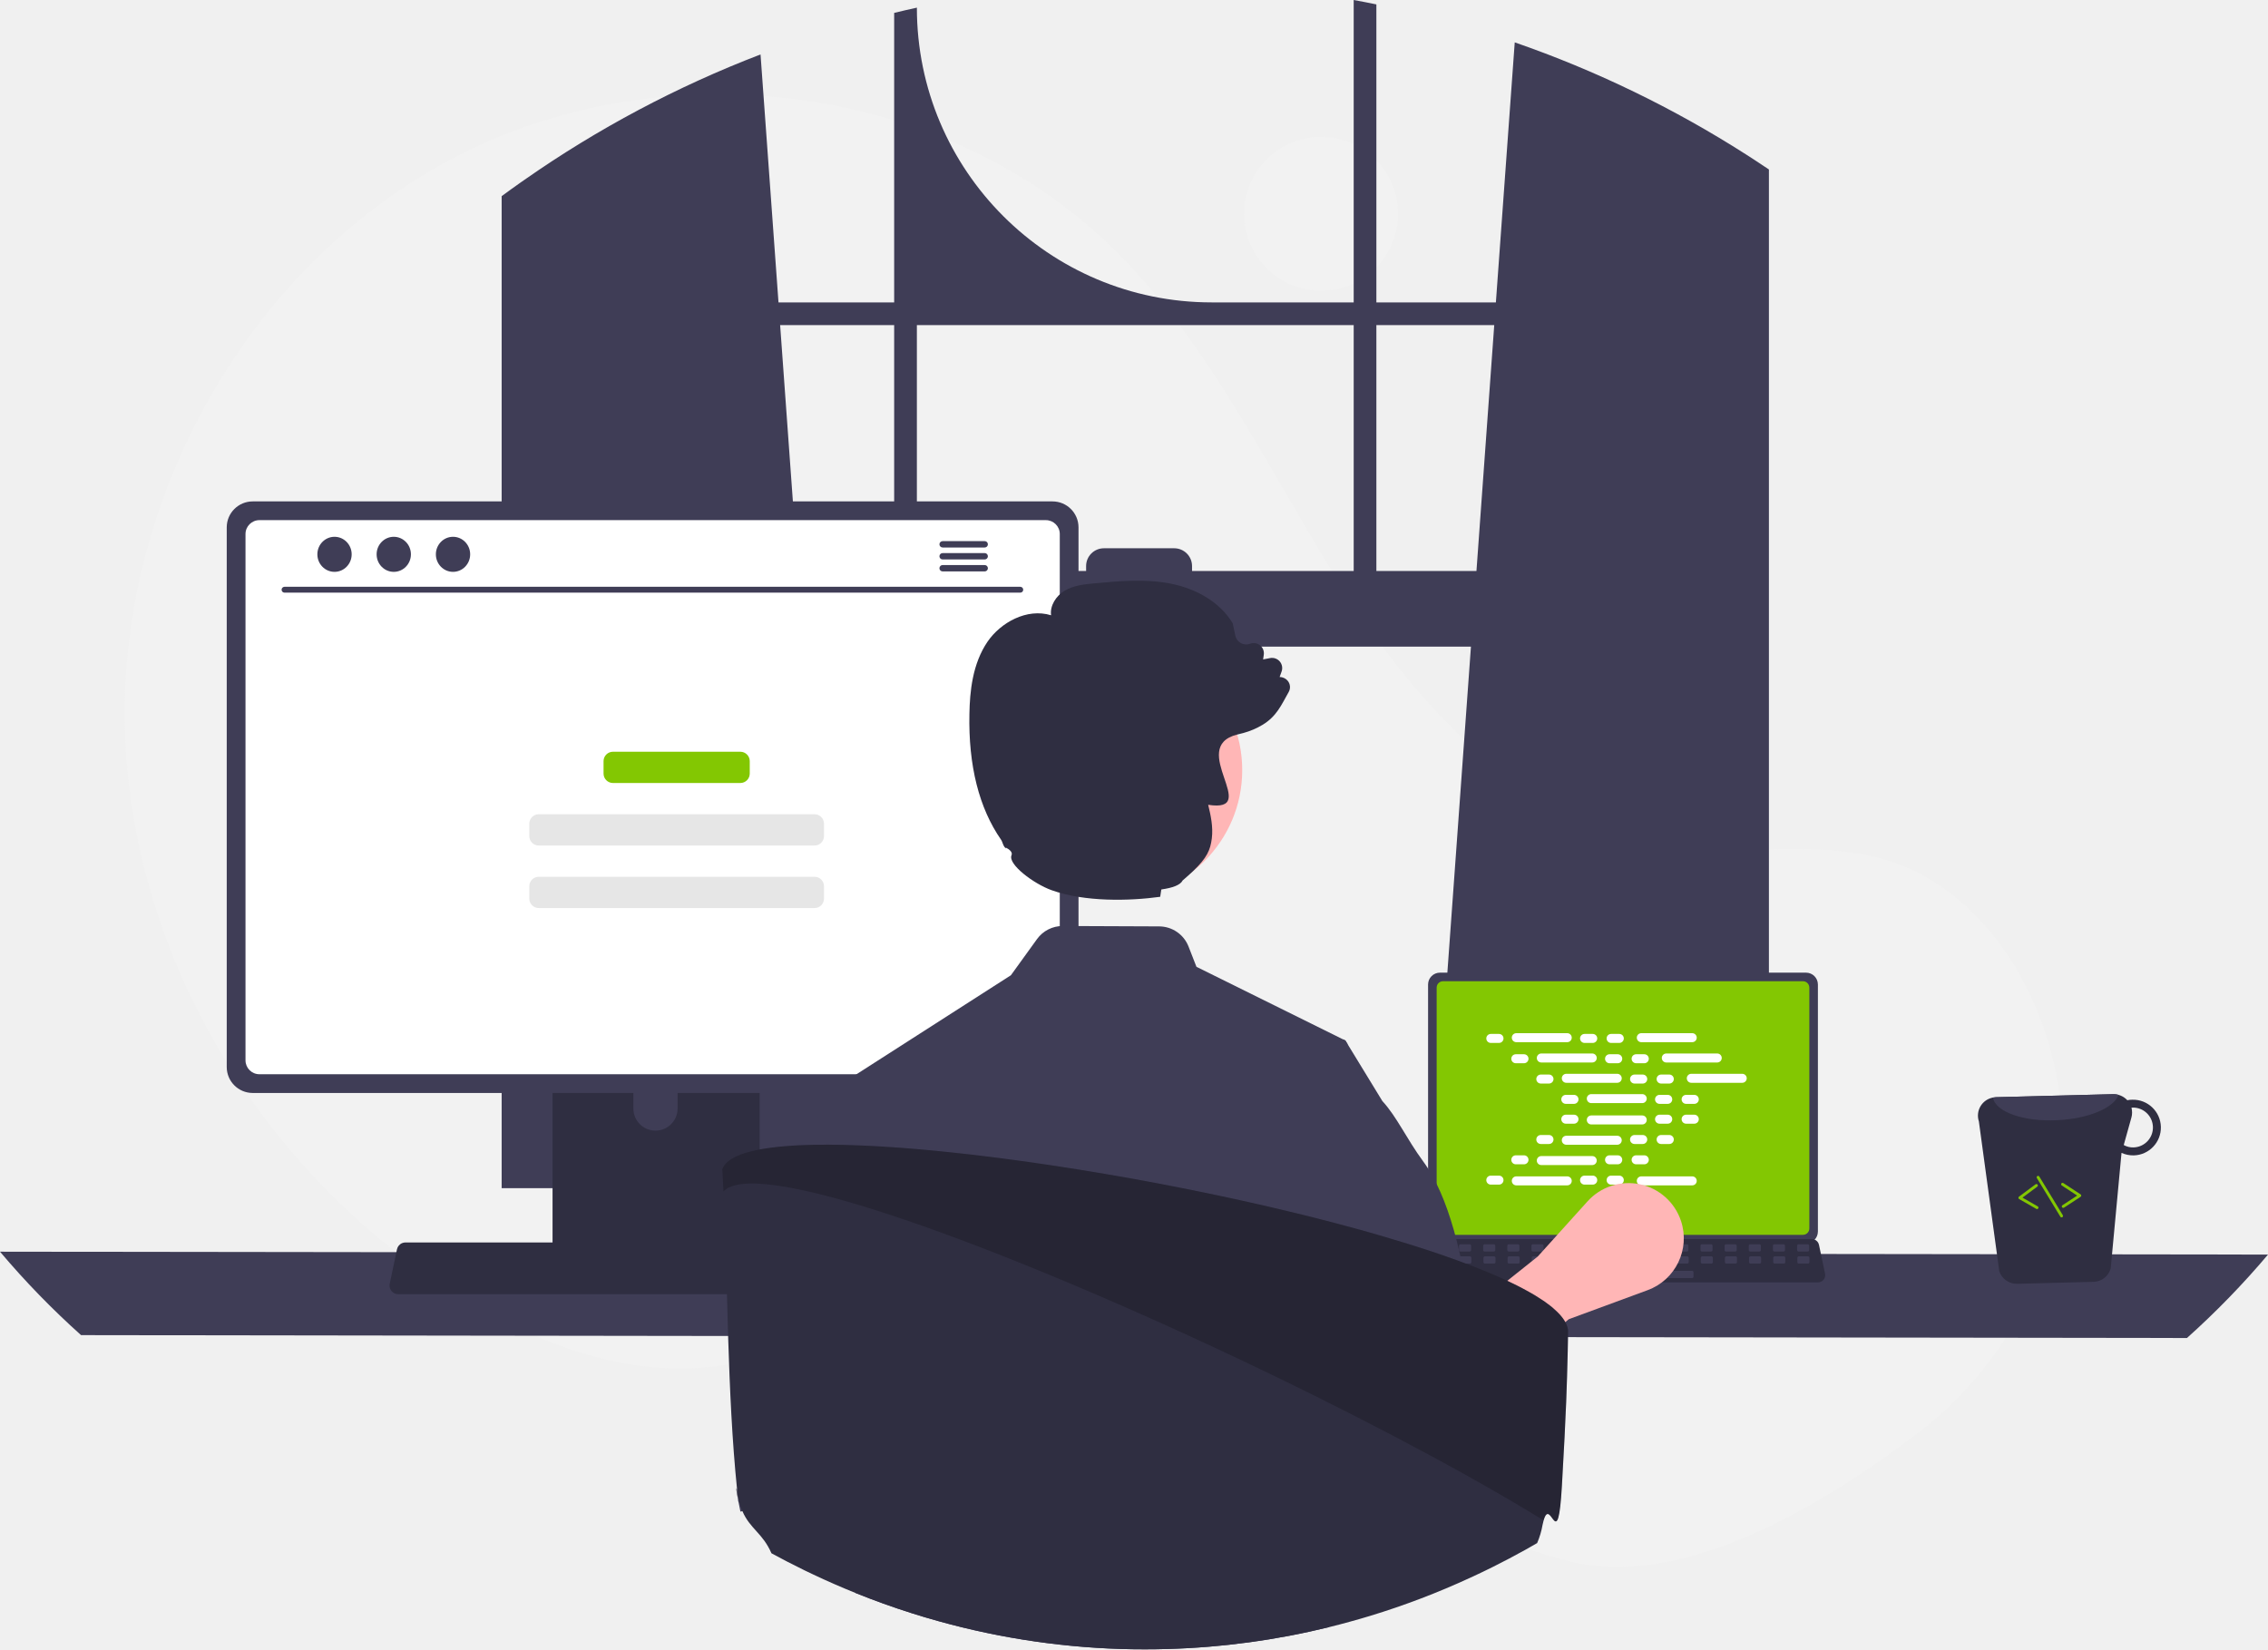
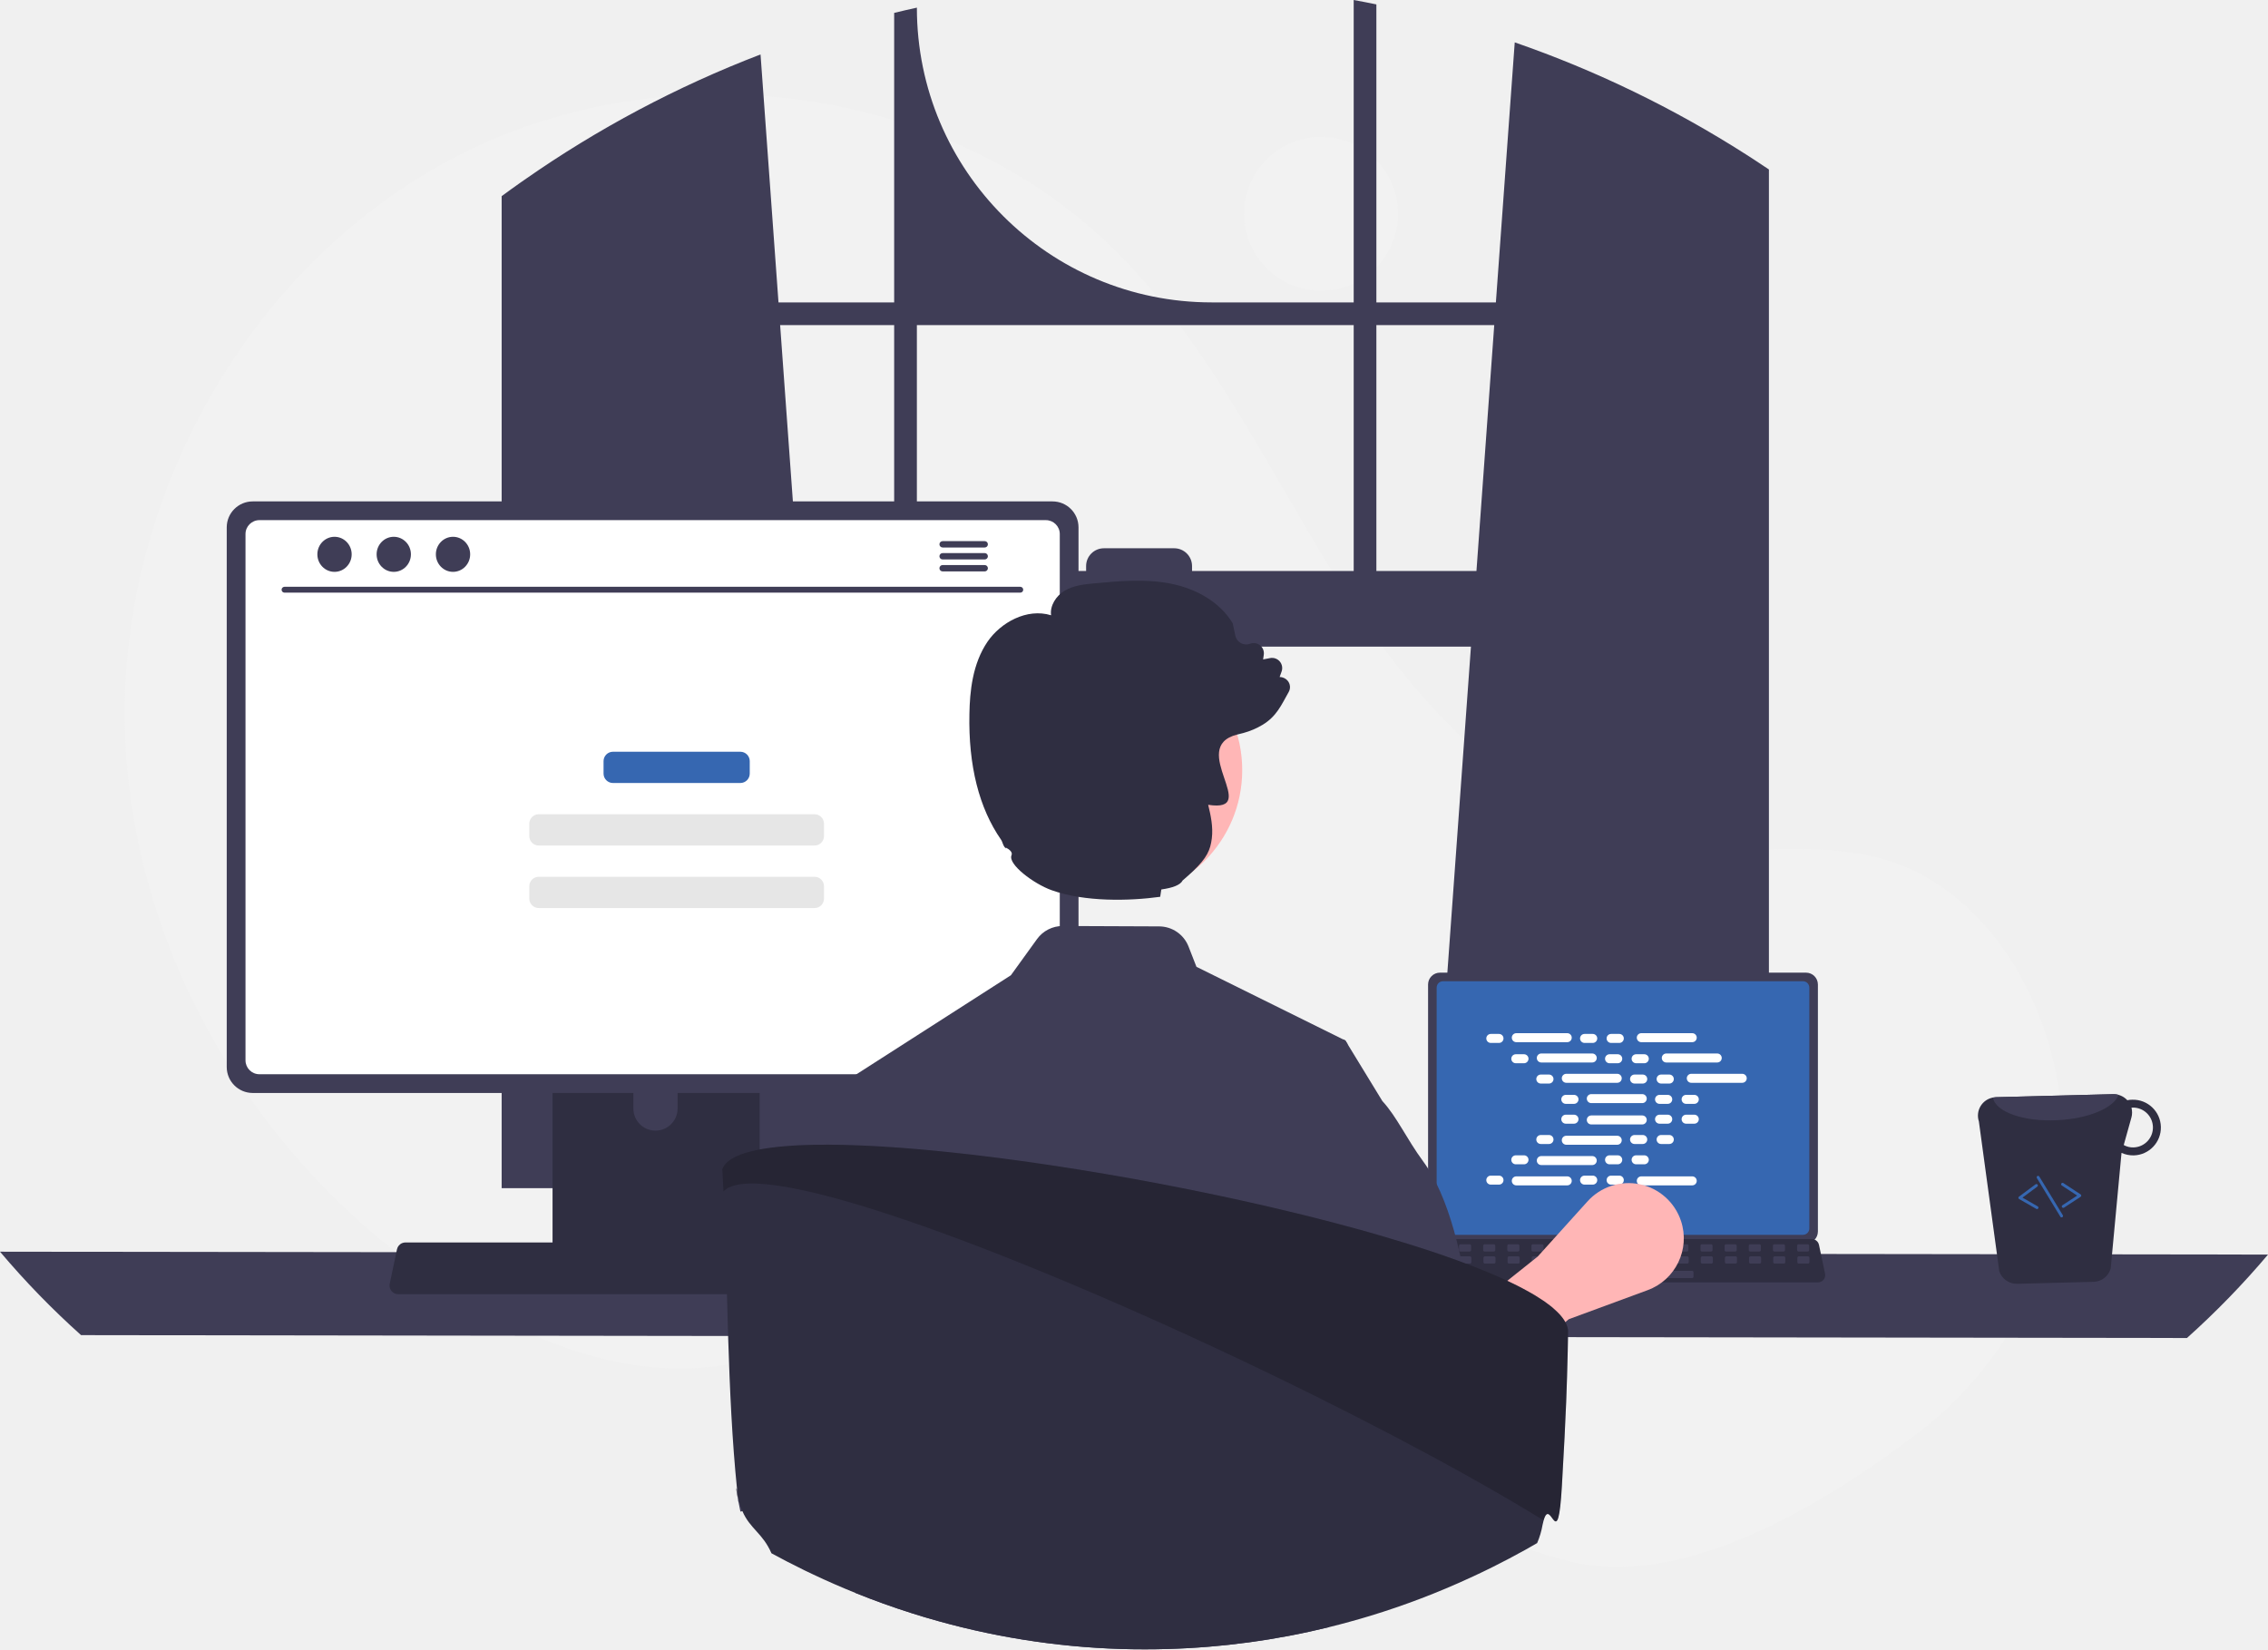
<svg xmlns="http://www.w3.org/2000/svg" data-name="Layer 1" width="786.82" height="572.258" viewBox="0 0 786.82 572.258">
  <circle cx="458.321" cy="74.182" r="26.701" fill="#f2f2f2" />
  <path d="M872.038,661.023c39.688-30.229,58.644-81.025,46.776-129.482q-.442-1.806-.934-3.604c-7.867-28.763-27.332-56.101-55.7-65.291-23.82-7.717-49.82-1.783-74.669-4.851-48.781-6.024-86.601-45.494-113.211-86.819-26.611-41.325-47.062-87.583-82.422-121.724-58.285-56.275-153.362-68.391-225.627-31.76C293.987,254.121,247.955,335.391,249.918,416.386c1.963,80.995,50.046,158.432,119.875,199.517,25.652,15.093,55.321,25.785,84.848,22.044,25.62-3.246,48.899-17.013,74.399-21.1,40.091-6.426,79.927,11.701,114.603,32.824,34.676,21.123,68.17,46.16,107.574,55.952C789.478,715.131,836.881,687.801,872.038,661.023Z" transform="translate(-206.59 -163.8711)" fill="#f2f2f2" />
  <path d="M815.016,219.191c-.87-.58-1.75-1.13-2.62-1.69a380.24,380.24,0,0,0-80.31-38.93l-6.54,90.22h-41.46v-103.39c-2.61-.54-5.24-1.05-7.87-1.53v104.92H626.946A102.27,102.27,0,0,1,524.676,166.521v-0c-2.64.57-5.26,1.18-7.88,1.83v100.44h-40.13l-6.23-86.03a380.858,380.858,0,0,0-81.94,43.53c-.44.3-.88.61-1.31.91-2.21,1.55-4.39,3.13-6.56,4.73v344.19h118.27l-2.09-28.95-11.5-158.95h231.59l-11.5,158.95-2.09,28.95h116.96v-353.45Q817.656,220.901,815.016,219.191Zm-298.22,142.78h-33.39l-6.17-85.3h39.56Zm159.42,0h-56.08v-1.69a6.18,6.18,0,0,0-6.19-6.18h-24.38a6.178,6.178,0,0,0-6.18,6.18v1.69h-58.71v-85.3h151.54Zm7.87,0v-85.3h40.89l-6.17,85.3Z" transform="translate(-206.59 -163.8711)" fill="#3f3d56" />
  <path d="M206.59,598.162a289.003,289.003,0,0,0,28.12,28.95l730.58,1a289.003,289.003,0,0,0,28.12-28.95Z" transform="translate(-206.59 -163.8711)" fill="#3f3d56" />
  <path d="M702.02,505.462v85.704a4.122,4.122,0,0,0,4.119,4.119H833.143a4.122,4.122,0,0,0,4.119-4.119v-85.704a4.124,4.124,0,0,0-4.119-4.115H706.139A4.124,4.124,0,0,0,702.02,505.462Z" transform="translate(-206.59 -163.8711)" fill="#3f3d56" />
-   <path d="M704.999,506.529V590.109a2.205,2.205,0,0,0,2.201,2.201H832.086a2.205,2.205,0,0,0,2.201-2.201V506.529a2.206,2.206,0,0,0-2.201-2.206H707.201A2.206,2.206,0,0,0,704.999,506.529Z" transform="translate(-206.59 -163.8711)" fill="#83c702" />
+   <path d="M704.999,506.529V590.109a2.205,2.205,0,0,0,2.201,2.201H832.086a2.205,2.205,0,0,0,2.201-2.201V506.529a2.206,2.206,0,0,0-2.201-2.206H707.201A2.206,2.206,0,0,0,704.999,506.529Z" transform="translate(-206.59 -163.8711)" fill="#3667b1" />
  <path d="M699.364,607.881a2.47,2.47,0,0,0,1.943.93H837.299a2.502,2.502,0,0,0,2.446-3.016l-2.111-10.027a2.507,2.507,0,0,0-1.558-1.818,2.425,2.425,0,0,0-.888-.168H703.41a2.424,2.424,0,0,0-.888.168,2.507,2.507,0,0,0-1.558,1.818l-2.111,10.027A2.501,2.501,0,0,0,699.364,607.881Z" transform="translate(-206.59 -163.8711)" fill="#2f2e41" />
  <rect x="830.034" y="595.588" width="4.188" height="2.513" rx="0.488" transform="translate(1457.666 1029.819) rotate(-180)" fill="#3f3d56" />
  <rect x="821.657" y="595.588" width="4.188" height="2.513" rx="0.488" transform="translate(1440.912 1029.819) rotate(-180)" fill="#3f3d56" />
  <rect x="813.28" y="595.588" width="4.188" height="2.513" rx="0.488" transform="translate(1424.158 1029.819) rotate(-180)" fill="#3f3d56" />
  <rect x="804.903" y="595.588" width="4.188" height="2.513" rx="0.488" transform="translate(1407.404 1029.819) rotate(-180)" fill="#3f3d56" />
  <rect x="796.526" y="595.588" width="4.188" height="2.513" rx="0.488" transform="translate(1390.65 1029.819) rotate(-180)" fill="#3f3d56" />
  <rect x="788.149" y="595.588" width="4.188" height="2.513" rx="0.488" transform="translate(1373.896 1029.819) rotate(-180)" fill="#3f3d56" />
  <rect x="779.772" y="595.588" width="4.188" height="2.513" rx="0.488" transform="translate(1357.142 1029.819) rotate(-180)" fill="#3f3d56" />
  <rect x="771.395" y="595.588" width="4.188" height="2.513" rx="0.488" transform="translate(1340.388 1029.819) rotate(-180)" fill="#3f3d56" />
  <rect x="763.018" y="595.588" width="4.188" height="2.513" rx="0.488" transform="translate(1323.634 1029.819) rotate(-180)" fill="#3f3d56" />
  <rect x="754.641" y="595.588" width="4.188" height="2.513" rx="0.488" transform="translate(1306.88 1029.819) rotate(-180)" fill="#3f3d56" />
  <rect x="746.264" y="595.588" width="4.188" height="2.513" rx="0.488" transform="translate(1290.126 1029.819) rotate(-180)" fill="#3f3d56" />
  <rect x="737.887" y="595.588" width="4.188" height="2.513" rx="0.488" transform="translate(1273.372 1029.819) rotate(-180)" fill="#3f3d56" />
  <rect x="729.51" y="595.588" width="4.188" height="2.513" rx="0.488" transform="translate(1256.618 1029.819) rotate(-180)" fill="#3f3d56" />
  <rect x="721.133" y="595.588" width="4.188" height="2.513" rx="0.488" transform="translate(1239.865 1029.819) rotate(-180)" fill="#3f3d56" />
  <rect x="712.756" y="595.588" width="4.188" height="2.513" rx="0.488" transform="translate(1223.111 1029.819) rotate(-180)" fill="#3f3d56" />
  <rect x="704.379" y="595.588" width="4.188" height="2.513" rx="0.488" transform="translate(1206.357 1029.819) rotate(-180)" fill="#3f3d56" />
  <rect x="830.133" y="599.777" width="4.188" height="2.513" rx="0.488" transform="translate(1457.864 1038.196) rotate(-180)" fill="#3f3d56" />
  <rect x="821.756" y="599.777" width="4.188" height="2.513" rx="0.488" transform="translate(1441.11 1038.196) rotate(-180)" fill="#3f3d56" />
  <rect x="813.379" y="599.777" width="4.188" height="2.513" rx="0.488" transform="translate(1424.356 1038.196) rotate(-180)" fill="#3f3d56" />
  <rect x="805.002" y="599.777" width="4.188" height="2.513" rx="0.488" transform="translate(1407.602 1038.196) rotate(-180)" fill="#3f3d56" />
  <rect x="796.625" y="599.777" width="4.188" height="2.513" rx="0.488" transform="translate(1390.848 1038.196) rotate(-180)" fill="#3f3d56" />
  <rect x="788.248" y="599.777" width="4.188" height="2.513" rx="0.488" transform="translate(1374.094 1038.196) rotate(-180)" fill="#3f3d56" />
  <rect x="779.871" y="599.777" width="4.188" height="2.513" rx="0.488" transform="translate(1357.34 1038.196) rotate(-180)" fill="#3f3d56" />
  <rect x="771.494" y="599.777" width="4.188" height="2.513" rx="0.488" transform="translate(1340.586 1038.196) rotate(-180)" fill="#3f3d56" />
  <rect x="763.117" y="599.777" width="4.188" height="2.513" rx="0.488" transform="translate(1323.832 1038.196) rotate(-180)" fill="#3f3d56" />
  <rect x="754.74" y="599.777" width="4.188" height="2.513" rx="0.488" transform="translate(1307.078 1038.196) rotate(-180)" fill="#3f3d56" />
  <rect x="746.363" y="599.777" width="4.188" height="2.513" rx="0.488" transform="translate(1290.324 1038.196) rotate(-180)" fill="#3f3d56" />
  <rect x="737.986" y="599.777" width="4.188" height="2.513" rx="0.488" transform="translate(1273.57 1038.196) rotate(-180)" fill="#3f3d56" />
  <rect x="729.609" y="599.777" width="4.188" height="2.513" rx="0.488" transform="translate(1256.816 1038.196) rotate(-180)" fill="#3f3d56" />
  <rect x="721.232" y="599.777" width="4.188" height="2.513" rx="0.488" transform="translate(1240.062 1038.196) rotate(-180)" fill="#3f3d56" />
  <rect x="712.855" y="599.777" width="4.188" height="2.513" rx="0.488" transform="translate(1223.309 1038.196) rotate(-180)" fill="#3f3d56" />
  <rect x="704.478" y="599.777" width="4.188" height="2.513" rx="0.488" transform="translate(1206.555 1038.196) rotate(-180)" fill="#3f3d56" />
  <rect x="760.604" y="604.803" width="33.508" height="2.513" rx="0.488" transform="translate(1348.126 1048.248) rotate(-180)" fill="#3f3d56" />
  <rect x="515.631" y="358.737" width="5.966" height="3.122" rx="1.561" fill="#fff" />
  <rect x="548.154" y="358.737" width="5.966" height="3.122" rx="1.561" fill="#fff" />
  <rect x="557.369" y="358.737" width="5.966" height="3.122" rx="1.561" fill="#fff" />
  <rect x="524.477" y="358.477" width="20.796" height="3.122" rx="1.561" fill="#fff" />
  <rect x="567.841" y="358.477" width="20.796" height="3.122" rx="1.561" fill="#fff" />
  <rect x="524.304" y="365.784" width="5.966" height="3.122" rx="1.561" fill="#fff" />
  <rect x="556.827" y="365.784" width="5.966" height="3.122" rx="1.561" fill="#fff" />
  <rect x="566.042" y="365.784" width="5.966" height="3.122" rx="1.561" fill="#fff" />
  <rect x="533.15" y="365.523" width="20.796" height="3.122" rx="1.561" fill="#fff" />
  <rect x="576.514" y="365.523" width="20.796" height="3.122" rx="1.561" fill="#fff" />
  <rect x="532.977" y="372.83" width="5.966" height="3.122" rx="1.561" fill="#fff" />
  <rect x="565.5" y="372.83" width="5.966" height="3.122" rx="1.561" fill="#fff" />
  <rect x="574.715" y="372.83" width="5.966" height="3.122" rx="1.561" fill="#fff" />
  <rect x="541.823" y="372.57" width="20.796" height="3.122" rx="1.561" fill="#fff" />
  <rect x="585.187" y="372.57" width="20.796" height="3.122" rx="1.561" fill="#fff" />
  <rect x="541.649" y="379.877" width="5.966" height="3.122" rx="1.561" fill="#fff" />
  <rect x="574.172" y="379.877" width="5.966" height="3.122" rx="1.561" fill="#fff" />
  <rect x="583.387" y="379.877" width="5.966" height="3.122" rx="1.561" fill="#fff" />
  <rect x="550.496" y="379.617" width="20.796" height="3.122" rx="1.561" fill="#fff" />
  <rect x="548.154" y="407.898" width="5.966" height="3.122" rx="1.561" fill="#fff" />
  <rect x="557.369" y="407.898" width="5.966" height="3.122" rx="1.561" fill="#fff" />
  <rect x="567.841" y="408.158" width="20.796" height="3.122" rx="1.561" fill="#fff" />
  <rect x="515.631" y="407.898" width="5.966" height="3.122" rx="1.561" fill="#fff" />
  <rect x="524.477" y="408.158" width="20.796" height="3.122" rx="1.561" fill="#fff" />
  <rect x="524.304" y="400.851" width="5.966" height="3.122" rx="1.561" fill="#fff" />
  <rect x="556.827" y="400.851" width="5.966" height="3.122" rx="1.561" fill="#fff" />
  <rect x="566.042" y="400.851" width="5.966" height="3.122" rx="1.561" fill="#fff" />
  <rect x="533.15" y="401.111" width="20.796" height="3.122" rx="1.561" fill="#fff" />
  <rect x="532.977" y="393.804" width="5.966" height="3.122" rx="1.561" fill="#fff" />
  <rect x="565.5" y="393.804" width="5.966" height="3.122" rx="1.561" fill="#fff" />
  <rect x="574.715" y="393.804" width="5.966" height="3.122" rx="1.561" fill="#fff" />
  <rect x="541.823" y="394.064" width="20.796" height="3.122" rx="1.561" fill="#fff" />
  <rect x="541.649" y="386.758" width="5.966" height="3.122" rx="1.561" fill="#fff" />
  <rect x="574.172" y="386.758" width="5.966" height="3.122" rx="1.561" fill="#fff" />
  <rect x="583.387" y="386.758" width="5.966" height="3.122" rx="1.561" fill="#fff" />
  <rect x="550.496" y="387.018" width="20.796" height="3.122" rx="1.561" fill="#fff" />
  <path d="M711.507,654.353l-13.35-21.102,41.902-33.403,17.295-19.161a19.161,19.161,0,0,1,32.418,6.828h0a19.161,19.161,0,0,1-11.57,23.991l-27.349,10.075Z" transform="translate(-206.59 -163.8711)" fill="#ffb6b6" />
  <path d="M398.28,501.352v102.56h71.85v-102.56a3.448,3.448,0,0,0-2.43-3.3,3.175,3.175,0,0,0-1.03-.16H401.75A3.463,3.463,0,0,0,398.28,501.352Zm28.04,35.24a7.67,7.67,0,0,1,15.34,0v11.9a7.67,7.67,0,0,1-15.34,0Z" transform="translate(-206.59 -163.8711)" fill="#2f2e41" />
  <path d="M398.06,600.632v9.89a1.946,1.946,0,0,0,1.93,1.94h68.43a1.94,1.94,0,0,0,1.93-1.94v-9.89Z" transform="translate(-206.59 -163.8711)" fill="#3f3d56" />
  <path d="M285.25,346.832V534.092a9.007,9.007,0,0,0,9,9h277.5a9.007,9.007,0,0,0,9-9V346.832a9.011,9.011,0,0,0-9-8.99H294.25A9.012,9.012,0,0,0,285.25,346.832Z" transform="translate(-206.59 -163.8711)" fill="#3f3d56" />
  <path d="M291.76,349.162v182.62a4.818,4.818,0,0,0,4.81,4.81H569.44a4.818,4.818,0,0,0,4.81-4.81v-182.62a4.82,4.82,0,0,0-4.81-4.82H296.57A4.821,4.821,0,0,0,291.76,349.162Z" transform="translate(-206.59 -163.8711)" fill="#fff" />
  <path d="M342.4,611.792a2.948,2.948,0,0,0,2.32,1.11h162.34a2.987,2.987,0,0,0,2.92-3.6l-2.52-11.97a2.993,2.993,0,0,0-1.86-2.17,2.895,2.895,0,0,0-1.06-.2H347.23a2.894,2.894,0,0,0-1.06.2,2.992,2.992,0,0,0-1.86,2.17l-2.52,11.97A2.985,2.985,0,0,0,342.4,611.792Z" transform="translate(-206.59 -163.8711)" fill="#2f2e41" />
  <path d="M560.585,369.499H305.261a1.016,1.016,0,0,1,0-2.031H560.585a1.016,1.016,0,0,1,0,2.031Z" transform="translate(-206.59 -163.8711)" fill="#3f3d56" />
  <ellipse cx="116.051" cy="192.33" rx="5.95" ry="6.083" fill="#3f3d56" />
  <ellipse cx="136.607" cy="192.33" rx="5.95" ry="6.083" fill="#3f3d56" />
  <ellipse cx="157.163" cy="192.33" rx="5.95" ry="6.083" fill="#3f3d56" />
  <path d="M548.206,351.622h-14.6a1.105,1.105,0,0,0,0,2.21h14.6a1.105,1.105,0,0,0,0-2.21Z" transform="translate(-206.59 -163.8711)" fill="#3f3d56" />
  <path d="M548.206,355.772h-14.6a1.105,1.105,0,0,0,0,2.21h14.6a1.105,1.105,0,0,0,0-2.21Z" transform="translate(-206.59 -163.8711)" fill="#3f3d56" />
  <path d="M548.206,359.922h-14.6a1.105,1.105,0,0,0,0,2.21h14.6a1.105,1.105,0,0,0,0-2.21Z" transform="translate(-206.59 -163.8711)" fill="#3f3d56" />
  <path d="M900.186,604.972a6.416,6.416,0,0,0,6.183,4.331l26.492-.682a6.329,6.329,0,0,0,5.981-4.657l3.749-40.087a9.794,9.794,0,0,0,4.238.871,9.661,9.661,0,1,0-.485-19.317,8.184,8.184,0,0,0-1.736.181,6.548,6.548,0,0,0-4.874-2.103l-40.751,1.052a5.853,5.853,0,0,0-1.005.125,6.365,6.365,0,0,0-4.873,8.265Zm43.173-43.817,2.668-9.553a6.506,6.506,0,0,0,.02-3.375c.129-0.0.244-.062.373-.062a6.91,6.91,0,0,1,.324,13.817A6.505,6.505,0,0,1,943.359,561.156Z" transform="translate(-206.59 -163.8711)" fill="#2f2e41" />
  <path d="M897.978,544.686c.868,4.964,10.629,8.454,22.366,7.847,10.793-.497,19.617-4.287,21.234-8.778a6.025,6.025,0,0,0-1.844-.246l-40.751,1.052A5.853,5.853,0,0,0,897.978,544.686Z" transform="translate(-206.59 -163.8711)" fill="#3f3d56" />
-   <path d="M922.494,582.944a.497.497,0,0,0,.151-.066l5.753-3.766a.499.499,0,0,0,0-.836l-5.98-3.917a.5.5,0,1,0-.548.836l5.341,3.498-5.114,3.348a.5.5,0,0,0,.396.903Z" transform="translate(-206.59 -163.8711)" fill="#83c702" />
-   <path d="M913.408,583.363a.5.5,0,0,0,.126-.918l-5.303-3.04,5.126-3.807a.5.5,0,1,0-.596-.802l-5.739,4.263a.5.5,0,0,0,.049.835l5.965,3.42A.5.5,0,0,0,913.408,583.363Z" transform="translate(-206.59 -163.8711)" fill="#83c702" />
-   <path d="M921.922,586.244a.482.482,0,0,0,.137-.058.5.5,0,0,0,.168-.687l-8.155-13.408a.5.5,0,0,0-.854.521l8.155,13.408A.5.5,0,0,0,921.922,586.244Z" transform="translate(-206.59 -163.8711)" fill="#83c702" />
-   <rect x="209.385" y="260.827" width="50.719" height="10.846" rx="3.264" fill="#83c702" />
+   <path d="M922.494,582.944a.497.497,0,0,0,.151-.066l5.753-3.766a.499.499,0,0,0,0-.836l-5.98-3.917a.5.5,0,1,0-.548.836l5.341,3.498-5.114,3.348a.5.5,0,0,0,.396.903Z" transform="translate(-206.59 -163.8711)" fill="#3667b1" />
+   <path d="M913.408,583.363a.5.5,0,0,0,.126-.918l-5.303-3.04,5.126-3.807a.5.5,0,1,0-.596-.802l-5.739,4.263a.5.5,0,0,0,.049.835l5.965,3.42A.5.5,0,0,0,913.408,583.363Z" transform="translate(-206.59 -163.8711)" fill="#3667b1" />
+   <path d="M921.922,586.244a.482.482,0,0,0,.137-.058.5.5,0,0,0,.168-.687l-8.155-13.408a.5.5,0,0,0-.854.521l8.155,13.408A.5.5,0,0,0,921.922,586.244Z" transform="translate(-206.59 -163.8711)" fill="#3667b1" />
+   <rect x="209.385" y="260.827" width="50.719" height="10.846" rx="3.264" fill="#3667b1" />
  <rect x="183.626" y="282.519" width="102.236" height="10.846" rx="3.264" fill="#e6e6e6" />
  <rect x="183.626" y="304.21" width="102.236" height="10.846" rx="3.264" fill="#e6e6e6" />
  <path d="M497.301,540.717l.217.684.011.023,6.525,19.838,7.506,22.861,14.123,42.961.137,6.673v.023l1.049,53.684-2.909,7.278,3.274,11.932s-1.506-18.037-9.582-7.679c-4.574,5.886-9.925,11.91-14.317,17.556q9.6,3.884,19.507,7.027c1.426.456,2.863.89,4.301,1.323q.462.137.924.274a266.863,266.863,0,0,0,67.351,10.826c1.186.034,2.35.057,3.479.08.399.011.787.023,1.175.023,1.278.011,2.544.023,3.822.023q3.867,0,7.7-.114a266.853,266.853,0,0,0,56.091-7.586c-.125-7.586-.468-16.45-.958-25.918-.228-4.643-5.35-9.674-5.658-14.533-.217-3.65,4.381-7.084,4.141-10.792-1.551-22.827-3.491-14.064-4.928-30.229q-.222-2.379-.411-4.552c-.924-10.381-1.563-16.872-1.563-16.872l6.137-38.683,9.639-60.734-.742-1.221-.833-.411-50.844-25.165-2.761-7.073a10.979,10.979,0,0,0-10.141-6.947l-33.493-.137a10.931,10.931,0,0,0-8.909,4.529l-9.069,12.56Z" transform="translate(-206.59 -163.8711)" fill="#3f3d56" />
  <path d="M533.407,617.525,525.82,633.758l-5.179,11.088-8.909,46.646-4.46,4.734L503.45,679.467l-39.998,8.881c-1.312-7.29-.351.247-1.161-7.75.228-.228.468-.456.707-.685.639-.593,1.175-1.152,1.164-1.688-.456-27.584.913-74.526,12.343-102.966a60.053,60.053,0,0,1,7.027-13.107c.228-.308.445-.616.662-.924,5.27-7.381,8.601-14.647,13.324-19.815v-.011a.53.53,0,0,0,.08-.08.157.157,0,0,0,.046-.034l32.443-17.203,1.392,39.105.992,28.109Z" transform="translate(-206.59 -163.8711)" fill="#3f3d56" />
  <path d="M650.391,622.135l9.476,20.275,3.307,7.061,8.907,46.642,4.446,4.723,3.83-16.755,1.8-.369,32.459-6.722,9.461,30.046a17.984,17.984,0,0,0-3.261-22.506c-.646-.585-1.184-1.154-1.169-1.692.538-32.443-1.446-91.684-19.367-116.066-5.692-7.738-9.107-15.445-14.076-20.829-.015-.015-.015-.031-.031-.031L674.081,526.114l-.738-1.215-.831-.415Z" transform="translate(-206.59 -163.8711)" fill="#3f3d56" />
  <circle id="a657ec4b-47ce-4d2a-9c58-81a811696ca9" data-name="Ellipse 5" cx="386.397" cy="267.201" r="44.558" fill="#ffb6b6" />
  <path d="M653.212,399.948a3.759,3.759,0,0,0-2.69-1.19l.67-1.86a3.528,3.528,0,0,0-3.96-4.7l-2.44.47.23-1.63a3.534,3.534,0,0,0-4.73-3.82,3.766,3.766,0,0,1-3.24-.23,3.846,3.846,0,0,1-1.92-2.61l-.85-4.1-.09-.22c-4.14-6.9-12.1-11.92-21.84-13.76-8.67-1.65-17.56-.81-26.13-.02-3.4.32-7.24.68-10.44,2.64-2.72,1.68-5.02,5.04-4.55,8.43-8.45-2.59-17.51,2.58-22,9.1-5.32,7.76-6.19,17.48-6.33,25.08-.38,17.98,3.33,32.69,11,43.73.56.8.7,2.47,1.81,3.03l-.23-.37c1.24.62,2.5,1.62,2.03,2.69-1.35,3.08,7.62,9.89,13.94,12.14,11.53,4.11,26.86,3.76,37.64,2.28l.38-2.55c3.89-.53,6.63-1.54,7.4-3.12,1.36-1.16,2.52-2.2,3.53-3.16l.01-.01c.02-.02.06-.05.08-.07,4.87-4.67,6-7.33,6.51-11.38.49-3.97-.38-8-1.27-11.63,18.74,2.9-7.38-19.96,10.08-24.38a5.434,5.434,0,0,1,.61-.15c.51-.12,1.02-.24,1.51-.38a26.448,26.448,0,0,0,6.72-2.87c4.88-2.97,6.49-6.91,9.01-11.35A3.427,3.427,0,0,0,653.212,399.948Z" transform="translate(-206.59 -163.8711)" fill="#2f2e41" />
  <path d="M750.582,625.308c-.01,1.75-.03,4.2-.11,7.23q-.015.63-.03,1.29c-.13,5.57-.26,10.24-.47,15.43-.01.36-.02.71-.04,1.07-.28,7.24-.72,15.67-1.48,29.02-1.41,24.66-3.87,3.39-6.34,12.04-.12.43-.25.94-.37,1.54a27.916,27.916,0,0,1-1.88,6.33c-1.31.78-2.66,1.53-3.99,2.28-3.79,2.11-7.64,4.14-11.52,6.07-2.18,1.08-4.37,2.14-6.57,3.16-.35.16-.69.32-1.03.47a270.887,270.887,0,0,1-34.75,13.26c-2.32.7-4.63,1.38-6.97,2.01-2.44.68-4.88,1.32-7.35,1.92a266.893,266.893,0,0,1-56.09,7.59c-2.55.08-5.12.11-7.7.11-1.28,0-2.54-.01-3.82-.02-.39,0-.78-.01-1.17-.02-1.13-.03-2.3-.05-3.48-.08a266.663,266.663,0,0,1-67.35-10.83l-.93-.27c-1.44-.44-2.87-.87-4.3-1.33q-9.9-3.135-19.51-7.02-7.335-2.955-14.5-6.34a.339.339,0,0,1-.12-.06c-1-.46-2.01-.94-3.01-1.43-.13-.07-.27-.14-.41-.21q-5.595-2.73-11.07-5.72c-3.07-7.05-7.39-8.4-10.07-14.6a25.874,25.874,0,0,1-1.68-5.74c0-.02-.01-.04-.01-.07.28,3.72-1.19-6.6-.01-.04-.01-.12-.02-.25-.03-.4-.03-.36-.07-.8-.13-1.35-3.43-33.49-3.21-71.79-4.7-103.35q-.15-3.06-.31-5.86c-.03-.62-.07-1.23-.11-1.83.07-.18.15-.37.24-.55a1.002,1.002,0,0,1,.07-.15,1.623,1.623,0,0,1,.1-.18c.02-.03.05-.07.07-.1a.917.917,0,0,1,.05-.1c.09-.14.19-.29.3-.43.05-.06.09-.11.14-.16a.808.808,0,0,1,.12-.14.637.637,0,0,1,.11-.13c.04-.04.08-.09.13-.14a.302.302,0,0,1,.08-.08,2.033,2.033,0,0,1,.26-.25,9.624,9.624,0,0,1,1.14-.9c.14-.09.29-.18.43-.28a19.135,19.135,0,0,1,3.17-1.52c.38-.14.76-.27,1.17-.41.15-.04.29-.09.44-.14.22-.07.44-.14.67-.19,1.14-.34,2.37-.63,3.7-.9.16-.03.33-.06.5-.1.24-.05.49-.09.74-.13.34-.06.69-.12,1.04-.18,2.97-.47,6.34-.82,10.06-1.05q.525-.03,1.05-.06c.41-.02.82-.04,1.24-.06.35-.02.71-.03,1.07-.04.35-.02.71-.03,1.08-.04,1.01-.03,2.05-.06,3.11-.08,3.02-.06,6.2-.04,9.54.03,1.55.04,3.13.08,4.75.15.11,0,.21.01.31.01,1.41.05,2.83.11,4.29.19,1.02.05,2.05.1,3.08.16.97.06,1.95.12,2.94.19.77.04,1.54.1,2.32.15.66.05,1.32.1,1.98.14l.9.06c.49.04.98.07,1.48.12,1.1.09,2.2.18,3.32.27,1.11.1,2.24.2,3.37.3s2.27.21,3.41.32c.12.01.23.02.34.03,1.04.11,2.08.21,3.13.32.24.02.49.04.73.07,1.001.101,2.022.218,3.032.326.31.033.618.066.929.1.791.086,1.572.161,2.368.254,1.05.12,2.12.23,3.16.37.81.09,1.62.18,2.43.28,1.27.15,2.56.31,3.85.48.49.06.98.12,1.47.19,3.68.46,7.4.97,11.18,1.5,5.73.81,11.55,1.69,17.41,2.64q8.805,1.425,17.71,3.01c1.5.27,3,.54,4.51.82q1.02.195,2.04.39c1.16.21,2.32.43,3.48.65,1.16.22,2.32.44,3.48.67,1.38.27,2.77.54,4.15.81,9.09,1.8,18.13,3.72,26.95,5.73,1.45.33,2.9.67,4.34,1q4.32,1.005,8.56,2.04c.78.18,1.55.37,2.32.56,1.92.48,3.84.96,5.73,1.45l.33.09c1.39.34,2.75.69,4.11,1.05q4.815,1.26,9.47,2.55,3.09.855,6.11,1.73c3.01.87,5.96,1.75,8.83,2.64.71.22,1.42.44,2.12.65,2.1.65,4.17,1.31,6.18,1.97,1.6.52,3.16,1.05,4.7,1.58q2.31.795,4.53,1.59c.95.34,1.89.7,2.83,1.04,1.35.5,2.68,1,3.98,1.5.4.15.79.31,1.18.46.25.11.49.2.73.3.47.19.95.37,1.41.56.47.18.93.37,1.39.57.45.18.91.37,1.35.56.45.18.89.37,1.33.57.37.15.73.31,1.08.47.71.31,1.42.62,2.11.94.34.16.68.31,1.02.47l.78.36c.11.06.22.11.33.16.25.12.51.25.76.37.58.27,1.15.56,1.71.83.75.38,1.48.76,2.18,1.13.71.38,1.4.76,2.06,1.13.11.06.21.12.32.18.15.08.3.17.45.25.51.29,1,.59,1.49.88.96.59,1.87,1.17,2.72,1.75.19.13.37.26.56.38.63.45,1.23.89,1.79,1.34,0,.01,0,.01.01.01.19.14.37.29.55.43.15.14.31.26.46.4.52.45,1,.88,1.44,1.32a5.667,5.667,0,0,1,.42.43,1.208,1.208,0,0,1,.16.16c.2.2.38.4.55.6a.553.553,0,0,1,.07.09c.24.28.46.56.67.84.1.14.21.28.3.42.12.17.24.35.34.52.09.14.17.29.25.43a7.257,7.257,0,0,1,.54,1.13,5.241,5.241,0,0,1,.27.82A5.844,5.844,0,0,1,750.582,625.308Z" transform="translate(-206.59 -163.8711)" fill="#2f2e41" />
  <path d="M750.582,625.308c-.01,1.75-.03,4.2-.11,7.23-.01.42-.03.85-.04,1.29-.1,4.25-.25,9.5-.46,15.43-.01.36-.02.71-.04,1.07-.28,7.24-.72,15.67-1.48,29.02-1.41,24.66-3.87,3.39-6.34,12.04-6.86-4.22-14.38-8.64-22.42-13.18q-2.175-1.23-4.39-2.47c-16.08-8.97-34.04-18.37-52.79-27.68-.74-.37-1.49-.74-2.23-1.1-42.95-21.23-89.83-41.88-127.81-55.66-7.33-2.66-14.33-5.06-20.91-7.17-13.86-4.43-25.84-7.53-35.06-8.87-9.6-1.4-16.23-.9-18.91,1.99q-.15-3.06-.31-5.86-.06-.93-.12-1.83c.062-.165.142-.322.22-.48.011-.023.019-.047.03-.07a1.002,1.002,0,0,1,.07-.15,1.623,1.623,0,0,1,.1-.18,1.06,1.06,0,0,1,.12-.2c.09-.14.19-.29.3-.43a3.483,3.483,0,0,1,.26-.3.637.637,0,0,1,.11-.13c.04-.04.08-.09.13-.14a.302.302,0,0,1,.08-.08,2.033,2.033,0,0,1,.26-.25,9.624,9.624,0,0,1,1.14-.9c.14-.09.29-.18.43-.28a19.135,19.135,0,0,1,3.17-1.52c.38-.14.76-.27,1.17-.41.15-.04.29-.09.44-.14.22-.07.44-.14.67-.19,1.14-.34,2.37-.63,3.7-.9.4-.08.82-.16,1.24-.23.34-.06.69-.12,1.04-.18,2.97-.47,6.34-.82,10.06-1.05q.525-.03,1.05-.06c.41-.02.82-.04,1.24-.06.35-.02.71-.03,1.07-.04.35-.02.71-.03,1.08-.04,1.01-.03,2.05-.06,3.11-.08,3.02-.05,6.2-.03,9.54.04,1.55.03,3.13.08,4.75.15.1,0,.21.01.31.01,1.41.04,2.84.11,4.29.18,1.02.05,2.05.1,3.08.16.97.06,1.95.12,2.94.19.77.04,1.54.1,2.32.15.66.05,1.32.1,1.98.14.79.06,1.58.12,2.38.18,1.1.09,2.2.18,3.32.27,1.11.1,2.24.2,3.37.3s2.27.21,3.41.32c.12.01.23.02.34.03,1.04.11,2.08.21,3.13.32q8.73.885,17.97,2.07,5.52.705,11.18,1.51c5.73.81,11.55,1.69,17.41,2.63q8.805,1.425,17.71,3.01c1.5.27,3,.54,4.51.82q2.76.51,5.52,1.04c1.16.22,2.32.44,3.48.67,1.38.27,2.77.54,4.15.81,9.09,1.8,18.13,3.72,26.95,5.73,1.45.33,2.9.67,4.34,1q4.32,1.005,8.56,2.04c.78.19,1.55.38,2.32.57q2.895.72,5.73,1.44v.01c.11.02.22.05.33.08,1.38.35,2.75.7,4.11,1.06q4.815,1.26,9.47,2.54c2.06.58,4.1,1.15,6.11,1.73,3.01.88,5.96,1.76,8.83,2.64.71.22,1.42.44,2.12.65q3.15.99,6.18,1.97c1.6.52,3.16,1.05,4.7,1.58q2.31.795,4.53,1.59c.96.34,1.9.69,2.83,1.03,1.36.5,2.68,1,3.98,1.51.4.15.79.31,1.18.46.73.28,1.44.57,2.14.86.47.18.93.37,1.39.57.45.18.91.37,1.35.56.45.18.89.37,1.33.57.37.15.73.31,1.08.47.71.31,1.42.62,2.11.94.34.16.68.31,1.02.47l.78.36c.11.06.22.11.33.16.85.4,1.67.8,2.47,1.2.75.38,1.48.76,2.18,1.13.83.44,1.62.87,2.38,1.31.15.08.3.17.45.25.51.29,1,.59,1.49.88.96.59,1.87,1.17,2.72,1.75.84.58,1.62,1.15,2.35,1.72,0,.01,0,.01.01.01.35.28.69.56,1.01.83.52.45,1,.88,1.44,1.32a5.667,5.667,0,0,1,.42.43,1.208,1.208,0,0,1,.16.16c.21.23.42.46.62.69.24.28.46.56.67.84.1.14.21.28.3.42.12.17.24.35.34.52.09.14.17.29.25.43a7.257,7.257,0,0,1,.54,1.13,6.053,6.053,0,0,1,.27.82A5.844,5.844,0,0,1,750.582,625.308Z" transform="translate(-206.59 -163.8711)" opacity="0.2" />
</svg>
